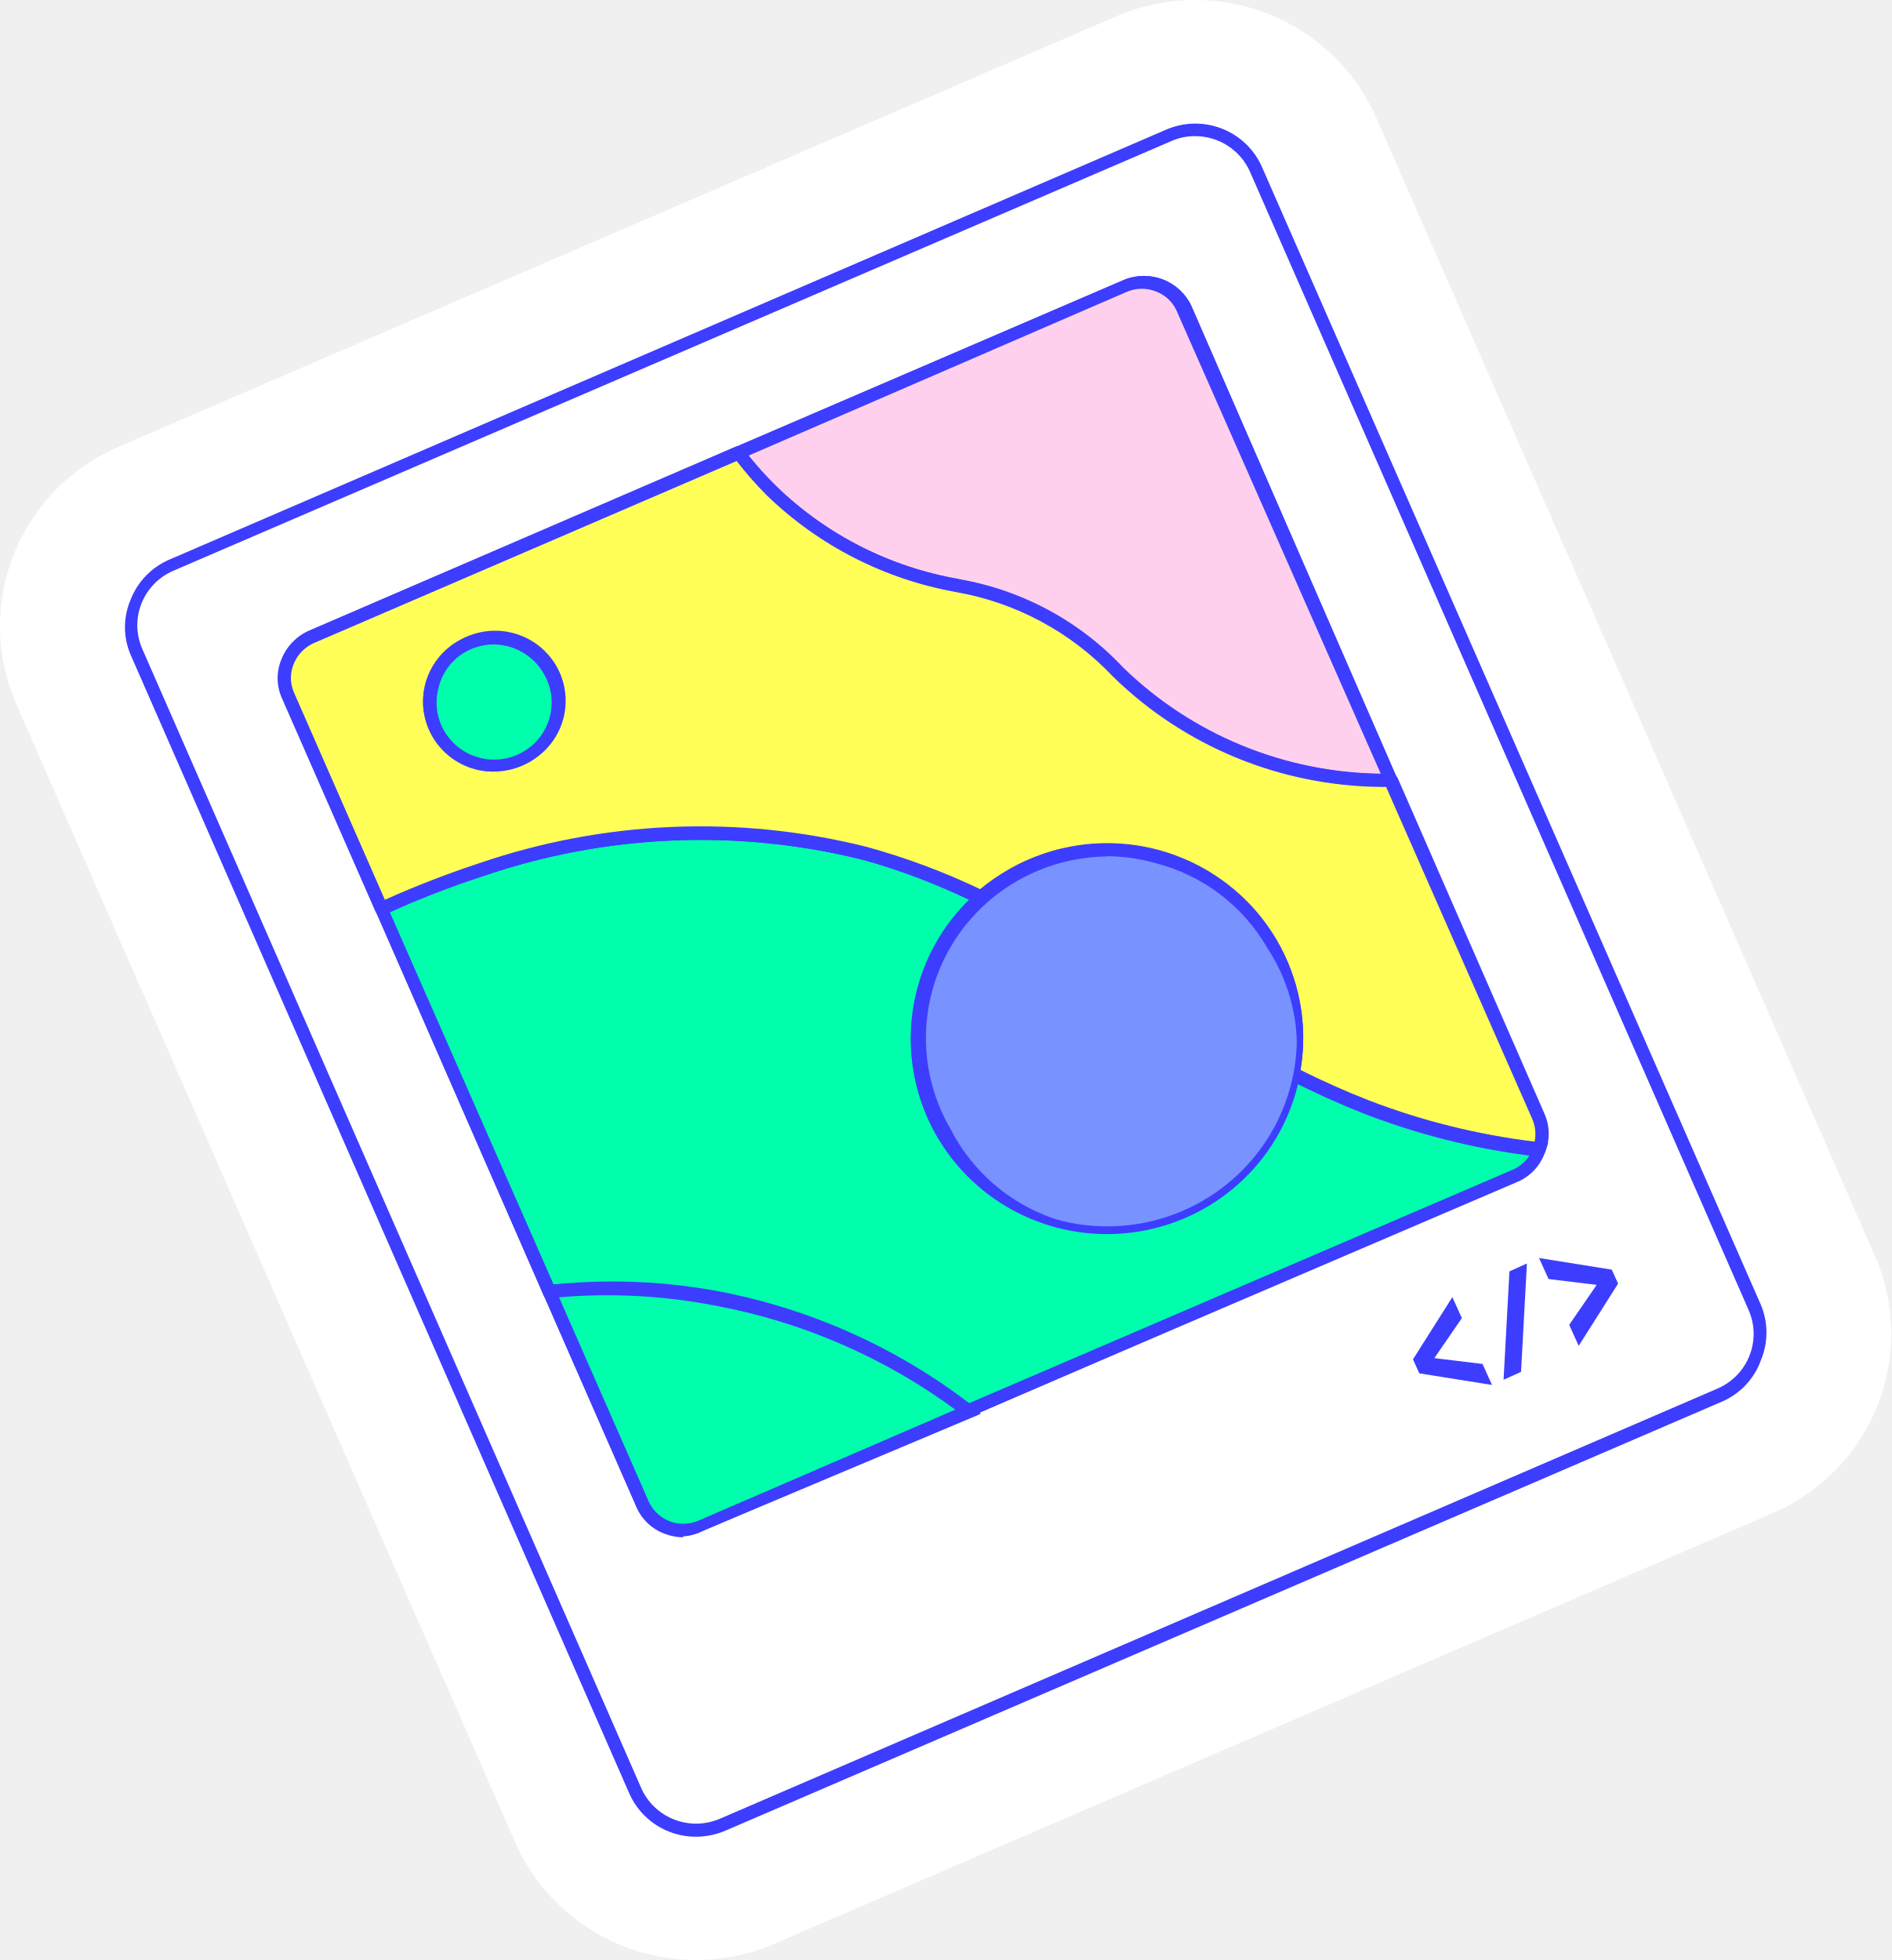
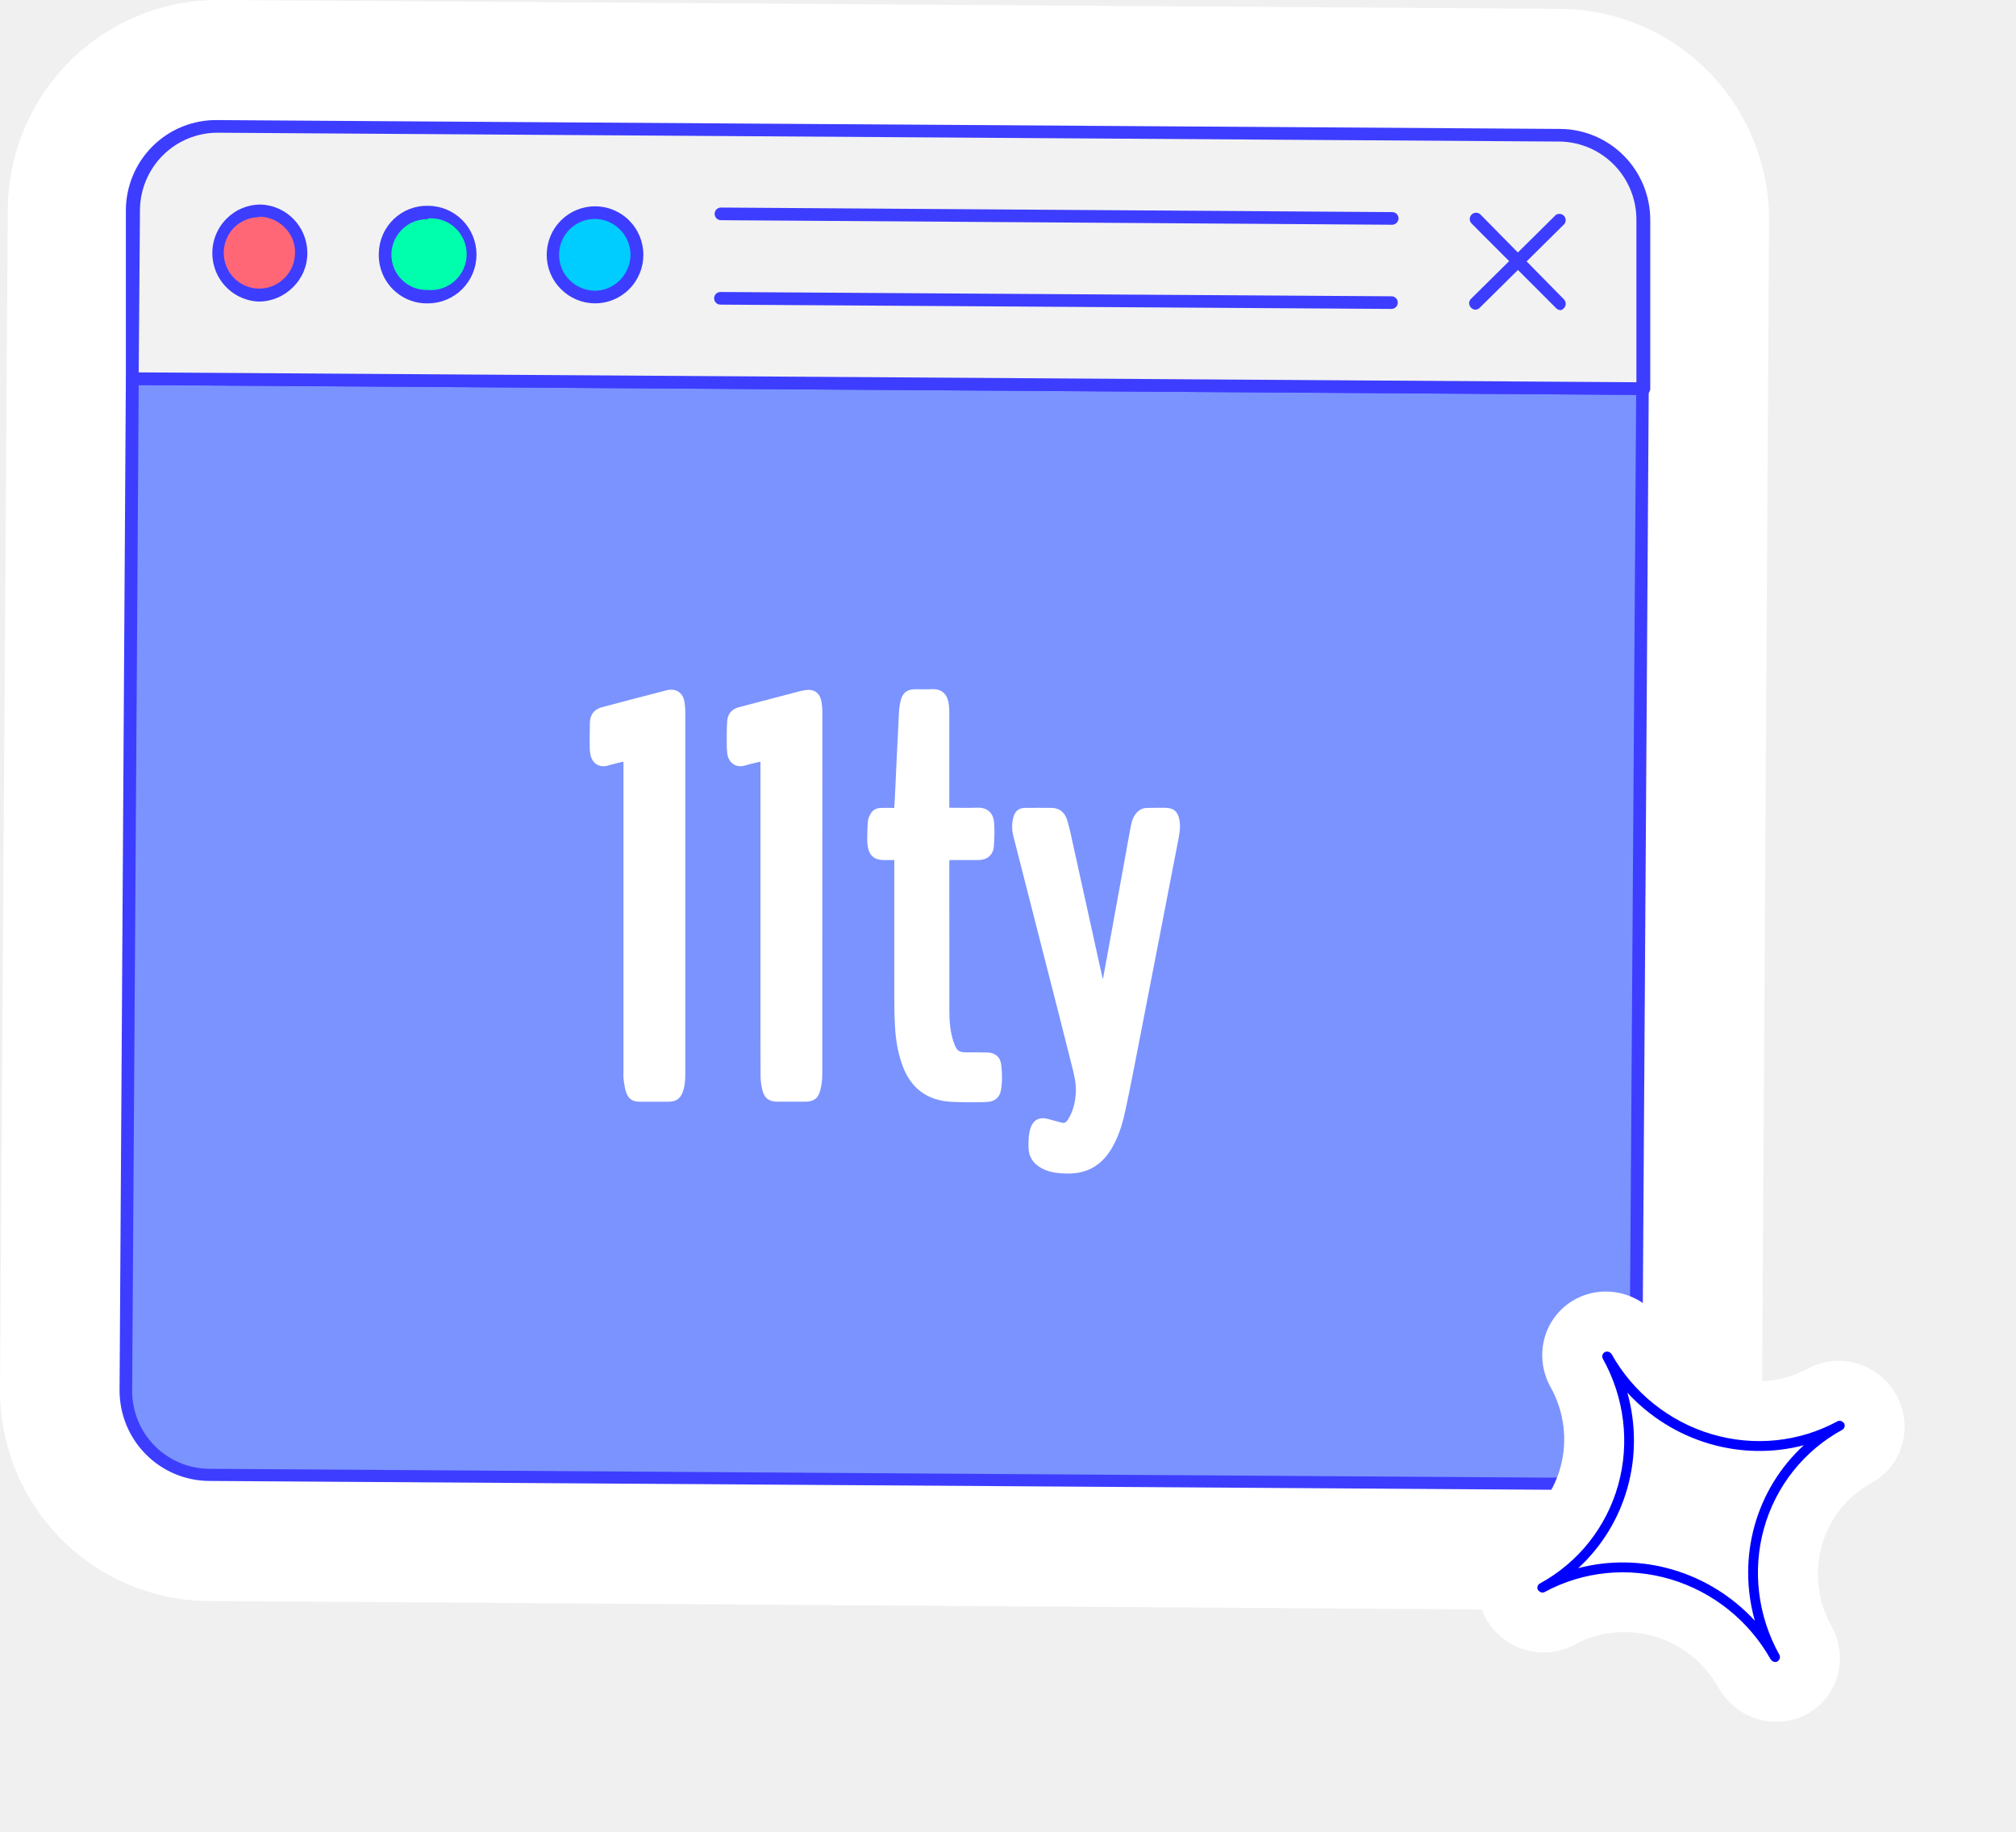
- <svg xmlns="http://www.w3.org/2000/svg" width="658" height="682" viewBox="0 0 658 682" fill="none">
-   <path d="M610.551 454.929L436.744 58.929C434.306 53.351 429.734 48.962 424.035 46.727C418.335 44.492 411.974 44.594 406.351 47.011L59.376 196.798C53.769 199.236 49.361 203.774 47.111 209.422C44.862 215.07 44.952 221.372 47.364 226.954L220.988 622.954C223.446 628.516 228.019 632.89 233.711 635.122C239.404 637.354 245.755 637.264 251.381 634.872L598.63 485.175C604.243 482.721 608.647 478.161 610.881 472.493C613.115 466.825 612.996 460.51 610.551 454.929ZM536.296 392.902C536.296 392.45 536.296 391.999 536.296 391.548C536.296 391.096 536.205 392.45 536.296 392.902ZM490.797 286.544L484.245 271.556L412.266 107.233L490.797 286.544ZM108.605 221.717L242.646 163.933L108.605 221.717C107.655 222.155 106.742 222.669 105.875 223.252C106.596 222.688 107.357 222.175 108.15 221.717H108.605ZM132.811 315.977L135.814 322.658L100.234 241.4L132.811 315.977ZM341.469 488.787L527.742 408.612C528.727 408.244 529.649 407.727 530.472 407.077C529.649 407.727 528.727 408.244 527.742 408.612L341.469 488.787ZM530.563 406.264C531.203 405.828 531.784 405.312 532.292 404.73C531.784 405.312 531.203 405.828 530.563 406.264ZM535.477 399.673C535.181 400.383 534.847 401.076 534.476 401.75C534.836 401.194 535.17 400.621 535.477 400.035V399.673ZM534.203 402.292C533.77 402.961 533.283 403.595 532.747 404.188C533.268 403.711 533.755 403.198 534.203 402.653V402.292ZM536.296 395.791C536.341 395.22 536.341 394.647 536.296 394.076C536.362 394.766 536.362 395.462 536.296 396.152V395.791ZM535.75 398.68C535.802 398.079 535.802 397.475 535.75 396.875C535.825 397.595 535.825 398.321 535.75 399.041V398.68Z" fill="white" />
-   <path d="M242.279 682C228.887 681.999 215.787 678.12 204.585 670.839C193.383 663.557 184.567 653.19 179.217 641.01L5.684 245.01C-1.568 228.451 -1.893 209.713 4.78 192.916C11.452 176.12 24.576 162.641 41.264 155.445L388.422 5.658C405.112 -1.546 424.002 -1.884 440.944 4.718C457.885 11.32 471.494 24.322 478.783 40.87L652.316 436.96C659.568 453.519 659.893 472.257 653.221 489.054C646.548 505.85 633.424 519.329 616.736 526.525L269.487 676.312C260.904 680.031 251.645 681.966 242.279 682V682ZM156.65 363.015L253.745 584.67L559.953 452.58L556.131 443.551C552.834 445.902 549.296 447.899 545.575 449.51V449.51L359.575 530.227C354.096 532.593 348.201 533.865 342.227 533.97C336.252 534.075 330.316 533.011 324.755 530.84C319.195 528.668 314.121 525.431 309.821 521.314C305.522 517.197 302.082 512.279 299.699 506.843C297.314 501.407 296.033 495.558 295.927 489.63C295.821 483.702 296.893 477.812 299.081 472.295C301.27 466.778 304.532 461.743 308.682 457.478C312.832 453.212 317.788 449.799 323.267 447.434L494.343 373.579C498.573 363.919 506.073 356.03 515.546 351.278L505.809 329.067C494.934 332.923 482.987 332.531 472.392 327.97C461.797 323.41 453.346 315.023 448.753 304.509L370.131 125.289C368.484 121.481 367.352 117.474 366.764 113.371L284.866 148.673C288.752 159.464 288.357 171.317 283.761 181.829C279.164 192.342 270.711 200.726 260.114 205.283L153.92 251.24L174.576 297.918L177.488 304.599C182.183 315.136 182.64 327.055 178.766 337.915C174.892 348.775 166.98 357.755 156.65 363.015V363.015Z" fill="white" />
-   <path d="M406.624 47.012L59.376 196.798C53.769 199.237 49.361 203.774 47.111 209.422C44.862 215.07 44.952 221.372 47.364 226.954L220.988 622.954C223.446 628.516 228.019 632.89 233.711 635.122C239.404 637.354 245.755 637.264 251.381 634.872L598.63 485.176C604.243 482.721 608.647 478.161 610.881 472.493C613.115 466.825 612.996 460.511 610.551 454.929L436.744 58.93C434.305 53.419 429.779 49.08 424.144 46.851C418.509 44.621 412.216 44.679 406.624 47.012V47.012ZM535.204 388.659C536.849 392.291 536.988 396.419 535.592 400.152C534.196 403.885 531.377 406.923 527.742 408.612L243.647 531.041C241.801 531.832 239.815 532.254 237.805 532.283C235.794 532.312 233.798 531.946 231.93 531.208C230.062 530.47 228.359 529.374 226.918 527.982C225.478 526.59 224.329 524.93 223.536 523.096L100.052 241.761C98.433 238.061 98.356 233.874 99.84 230.118C101.324 226.362 104.246 223.341 107.968 221.717L391.7 99.288C395.43 97.682 399.65 97.606 403.435 99.078C407.221 100.55 410.265 103.45 411.902 107.143L535.204 388.659Z" fill="white" />
-   <path d="M242.191 639.115C237.238 639.127 232.39 637.697 228.249 635C224.108 632.304 220.856 628.461 218.896 623.947L45.453 227.857C44.149 224.816 43.477 221.546 43.477 218.241C43.477 214.937 44.149 211.667 45.453 208.626C46.655 205.537 48.464 202.716 50.777 200.329C53.089 197.941 55.858 196.035 58.921 194.722L405.715 45.116C408.772 43.787 412.065 43.072 415.402 43.011C418.739 42.951 422.056 43.546 425.16 44.763C428.264 45.98 431.095 47.794 433.49 50.102C435.884 52.409 437.795 55.164 439.111 58.207L612.644 454.027C613.926 457.089 614.586 460.372 614.586 463.687C614.586 467.003 613.926 470.286 612.644 473.348C611.525 476.459 609.788 479.316 607.538 481.751C605.287 484.185 602.568 486.148 599.541 487.523L252.292 637.039C249.096 638.383 245.663 639.089 242.191 639.115ZM415.816 47.373C412.964 47.358 410.142 47.943 407.535 49.088V49.088L60.286 198.604C55.243 200.786 51.274 204.858 49.245 209.933C47.217 215.007 47.293 220.671 49.457 225.69L223.082 622.141C225.281 627.145 229.385 631.083 234.5 633.096C239.614 635.109 245.323 635.033 250.381 632.885L597.721 483.099C602.732 480.882 606.664 476.801 608.673 471.735C610.681 466.669 610.604 461.023 608.458 456.013L434.925 59.833C433.311 56.134 430.642 52.984 427.247 50.77C423.851 48.556 419.878 47.376 415.816 47.373ZM237.641 534.924C235.428 534.896 233.239 534.467 231.181 533.66C229.048 532.868 227.096 531.661 225.44 530.11C223.784 528.56 222.456 526.697 221.535 524.631L98.141 242.664C97.24 240.55 96.776 238.278 96.776 235.983C96.776 233.688 97.24 231.416 98.141 229.302C99.834 225.056 103.086 221.604 107.241 219.641L391.246 97.302C395.546 95.595 400.339 95.579 404.651 97.256C408.962 98.934 412.466 102.179 414.451 106.33L537.298 388.207C539.02 392.497 539.02 397.279 537.298 401.57C536.491 403.681 535.271 405.613 533.71 407.255C532.148 408.897 530.275 410.218 528.198 411.14L244.557 532.667C242.382 533.781 239.995 534.427 237.55 534.563L237.641 534.924ZM397.798 100.372C396.013 100.383 394.249 100.752 392.611 101.455L109.152 223.794C106.006 225.198 103.528 227.753 102.236 230.927C101.56 232.497 101.212 234.186 101.212 235.893C101.212 237.6 101.56 239.289 102.236 240.858L225.63 522.193C227.004 525.332 229.547 527.823 232.727 529.145C235.935 530.45 239.53 530.45 242.737 529.145L526.378 406.265C529.524 404.861 532.002 402.305 533.294 399.132C534.609 395.95 534.609 392.382 533.294 389.2V389.2L409.446 108.317C408.774 106.752 407.792 105.338 406.556 104.159C405.321 102.98 403.859 102.06 402.257 101.455C400.837 100.864 399.332 100.498 397.798 100.372V100.372Z" fill="#3D3DFF" />
-   <path d="M332.824 203.75C354.267 207.44 373.914 217.963 388.788 233.726C413.292 257.604 446.17 271.131 480.514 271.466H483.881L411.902 107.143C410.265 103.45 407.221 100.55 403.435 99.078C399.649 97.606 395.43 97.681 391.7 99.288L256.932 157.523C260.381 162.223 264.216 166.632 268.398 170.705C286.065 187.857 308.505 199.366 332.824 203.75V203.75Z" fill="#FFD0EE" />
-   <path d="M483.881 273.813H480.423C445.476 273.503 412.023 259.709 387.15 235.351C372.629 219.967 353.471 209.671 332.551 206.008V206.008C307.765 201.562 284.885 189.866 266.85 172.421C262.498 168.196 258.454 163.671 254.748 158.878C254.596 158.584 254.517 158.259 254.517 157.93C254.517 157.6 254.596 157.275 254.748 156.982C254.821 156.644 254.975 156.328 255.197 156.061C255.418 155.794 255.701 155.583 256.022 155.447L391.245 97.302C395.544 95.595 400.338 95.579 404.649 97.257C408.96 98.934 412.465 102.179 414.449 106.331L485.974 270.834C486.13 271.174 486.21 271.544 486.21 271.917C486.21 272.291 486.13 272.661 485.974 273.001C485.72 273.298 485.396 273.528 485.031 273.669C484.665 273.811 484.27 273.861 483.881 273.813V273.813ZM333.279 201.584C355.198 205.342 375.271 216.125 390.426 232.281C414.489 255.678 446.734 268.941 480.423 269.299L409.444 108.317C408.773 106.752 407.79 105.338 406.555 104.159C405.32 102.98 403.857 102.06 402.255 101.455C399.048 100.151 395.453 100.151 392.246 101.455L260.481 158.517C263.449 162.225 266.639 165.753 270.035 169.08C287.468 186.038 309.682 197.342 333.734 201.493L333.279 201.584Z" fill="#3D3DFF" />
-   <path d="M475.42 385.047C466.32 381.616 458.312 377.734 450.032 373.58C448.057 383.801 443.654 393.407 437.189 401.602C430.725 409.796 422.384 416.344 412.859 420.701C403.334 425.058 392.899 427.098 382.42 426.654C371.941 426.209 361.72 423.292 352.604 418.145C343.489 412.997 335.742 405.767 330.005 397.055C324.269 388.343 320.709 378.399 319.621 368.048C318.532 357.698 319.947 347.239 323.747 337.54C327.547 327.84 333.623 319.179 341.471 312.275C328.503 305.971 314.979 300.863 301.068 297.017C256.921 286.063 210.521 288.038 167.483 302.705C155.673 306.448 144.096 310.88 132.812 315.977L191.051 449.331C210.589 447.25 230.327 447.98 249.654 451.498C281.35 457.656 311.147 471.108 336.648 490.773L527.744 408.612C529.67 407.744 531.398 406.496 532.822 404.944C534.246 403.392 535.335 401.568 536.025 399.583C515.279 397.331 494.912 392.445 475.42 385.047V385.047Z" fill="#00FFAC" />
-   <path d="M336.645 493.392L335.644 492.579C310.38 473.121 280.862 459.822 249.469 453.756C230.219 450.115 210.532 449.323 191.048 451.408H189.41L129.897 315.165L131.899 314.172C143.277 308.973 154.944 304.421 166.843 300.538C210.248 285.661 257.088 283.684 301.611 294.85C315.666 298.742 329.34 303.879 342.469 310.199L345.563 311.734L343.015 313.991C335.413 320.648 329.523 329.009 325.834 338.38C322.144 347.75 320.763 357.859 321.804 367.866C322.846 377.873 326.279 387.489 331.82 395.914C337.361 404.339 344.849 411.33 353.661 416.305C362.474 421.281 372.356 424.097 382.486 424.521C392.616 424.944 402.702 422.962 411.904 418.739C421.107 414.516 429.161 408.175 435.396 400.242C441.631 392.309 445.868 383.014 447.754 373.129L448.3 370.24L451.029 371.594C460.129 376.109 468.137 379.72 476.236 382.88C495.374 390.355 515.41 395.332 535.84 397.687H538.661L537.66 400.396C536.919 402.597 535.728 404.623 534.162 406.348C532.597 408.072 530.689 409.458 528.56 410.418L336.645 493.392ZM213.07 445.901C225.496 445.901 237.895 447.05 250.106 449.332C281.797 455.381 311.622 468.708 337.191 488.245L526.376 406.987C528.728 405.955 530.721 404.26 532.109 402.111C512.382 399.568 493.04 394.656 474.507 387.485C467.136 384.596 459.674 381.255 451.575 377.282C449.14 387.506 444.341 397.026 437.557 405.092C430.773 413.157 422.191 419.546 412.49 423.753C402.789 427.96 392.234 429.87 381.66 429.332C371.086 428.794 360.784 425.822 351.567 420.652C342.351 415.482 334.473 408.255 328.557 399.543C322.641 390.831 318.849 380.873 317.481 370.456C316.113 360.039 317.206 349.449 320.674 339.524C324.143 329.598 329.891 320.61 337.464 313.269C325.491 307.517 313.038 302.805 300.246 299.184C256.551 288.295 210.606 290.271 168.026 304.872C156.998 308.447 146.182 312.637 135.63 317.422L192.595 446.894C199.42 446.262 206.245 445.901 213.07 445.901Z" fill="#3D3DFF" />
-   <path d="M249.744 451.408C230.382 447.911 210.613 447.211 191.05 449.332L223.445 523.096C224.238 524.93 225.387 526.59 226.828 527.982C228.268 529.374 229.971 530.47 231.839 531.208C233.707 531.946 235.704 532.312 237.714 532.283C239.725 532.254 241.71 531.832 243.556 531.041L336.647 490.773C311.181 471.089 281.416 457.606 249.744 451.408V451.408Z" fill="#00FFAC" />
-   <path d="M237.55 534.562C235.337 534.534 233.148 534.106 231.089 533.298C228.957 532.506 227.005 531.299 225.349 529.749C223.692 528.199 222.365 526.336 221.443 524.27L187.865 447.706H190.959C210.681 445.599 230.607 446.359 250.108 449.963C282.225 456.103 312.414 469.718 338.194 489.69L341.288 491.947L244.557 532.666C242.382 533.781 239.994 534.427 237.55 534.562V534.562ZM194.508 451.408L225.629 522.283C227.004 525.422 229.546 527.913 232.727 529.236C235.934 530.54 239.53 530.54 242.737 529.236L332.37 490.502C307.777 472.399 279.374 460.052 249.289 454.387C231.259 450.858 212.819 449.855 194.508 451.408V451.408Z" fill="#3D3DFF" />
-   <path d="M535.204 388.659L483.882 271.285H480.515C446.17 270.951 413.293 257.424 388.789 233.545C373.914 217.783 354.268 207.26 332.825 203.57C308.505 199.186 286.066 187.676 268.398 170.525C264.217 166.452 260.382 162.043 256.932 157.343L108.151 221.718C106.291 222.505 104.607 223.648 103.193 225.082C101.78 226.516 100.665 228.212 99.913 230.074C99.161 231.935 98.786 233.926 98.81 235.931C98.834 237.937 99.255 239.918 100.052 241.761L132.811 315.977C144.088 310.788 155.665 306.266 167.481 302.434C210.52 287.768 256.92 285.792 301.066 296.746C314.977 300.592 328.502 305.7 341.47 312.005C344.765 309.117 348.33 306.547 352.116 304.33C363.065 298.023 375.611 294.973 388.258 295.547C400.905 296.12 413.118 300.292 423.441 307.564C433.764 314.836 441.759 324.902 446.474 336.56C451.189 348.217 452.423 360.975 450.03 373.31C458.311 377.463 466.683 381.345 475.419 384.776C494.748 392.261 514.961 397.267 535.568 399.674C536.834 396.085 536.705 392.157 535.204 388.659ZM182.86 263.25C179.039 265.429 174.653 266.436 170.256 266.144C165.858 265.851 161.647 264.272 158.154 261.606C154.661 258.939 152.042 255.306 150.629 251.163C149.217 247.021 149.073 242.557 150.217 238.334C151.36 234.111 153.739 230.319 157.054 227.437C160.369 224.555 164.47 222.712 168.839 222.142C173.209 221.571 177.651 222.299 181.604 224.232C185.557 226.165 188.844 229.218 191.05 233.003C192.529 235.519 193.491 238.301 193.88 241.188C194.269 244.074 194.077 247.009 193.315 249.822C192.554 252.635 191.238 255.27 189.443 257.575C187.648 259.88 185.411 261.808 182.86 263.25V263.25Z" fill="#FFFF58" />
-   <path d="M535.57 402.202C514.742 399.819 494.312 394.781 474.783 387.214C466.684 383.964 458.312 380.262 449.212 375.747C448.778 375.497 448.432 375.12 448.221 374.668C448.009 374.216 447.943 373.71 448.029 373.219C450.597 360.22 448.982 346.748 443.414 334.708C437.846 322.668 428.606 312.669 416.999 306.122C405.392 299.576 392.005 296.813 378.73 298.225C365.455 299.637 352.962 305.152 343.018 313.991C342.637 314.232 342.195 314.36 341.744 314.36C341.292 314.36 340.85 314.232 340.47 313.991C327.547 307.845 314.084 302.888 300.249 299.184C256.554 288.295 210.609 290.271 168.028 304.872C156.303 308.672 144.816 313.164 133.631 318.325C133.363 318.46 133.067 318.53 132.767 318.53C132.466 318.53 132.17 318.46 131.902 318.325C131.608 318.25 131.337 318.104 131.115 317.899C130.892 317.694 130.725 317.437 130.628 317.151L97.96 242.664C97.059 240.55 96.595 238.278 96.595 235.983C96.595 233.688 97.059 231.416 97.96 229.302C99.653 225.056 102.905 221.604 107.06 219.641L255.842 155.447C256.314 155.26 256.835 155.229 257.327 155.359C257.819 155.489 258.255 155.773 258.572 156.169C262.014 160.737 265.785 165.052 269.855 169.08C287.288 186.038 309.502 197.342 333.554 201.493C355.473 205.252 375.546 216.035 390.701 232.191C414.787 255.662 447.12 268.934 480.88 269.208C482.882 269.208 485.43 269.208 486.249 270.653L537.571 388.026C539.257 392.168 539.257 396.796 537.571 400.938C537.38 401.304 537.093 401.615 536.742 401.837C536.39 402.059 535.986 402.184 535.57 402.202V402.202ZM452.488 372.317C460.86 376.47 468.595 379.901 476.239 382.88C494.798 390.013 514.177 394.835 533.932 397.236C534.48 394.596 534.194 391.853 533.113 389.381L482.245 273.813H480.425C445.478 273.503 412.025 259.708 387.152 235.351C372.631 219.967 353.473 209.671 332.553 206.007C307.767 201.562 284.887 189.865 266.852 172.421C263.073 168.651 259.547 164.64 256.297 160.412L109.153 223.794C106.007 225.198 103.529 227.753 102.237 230.927C101.561 232.496 101.213 234.186 101.213 235.892C101.213 237.599 101.561 239.289 102.237 240.858L133.904 313.088C144.624 308.282 155.589 304.032 166.754 300.358C210.16 285.48 257 283.503 301.523 294.669C315.102 298.398 328.319 303.324 341.016 309.386C344.113 306.815 347.432 304.519 350.934 302.524C366.586 293.512 385.205 291.036 402.696 295.642C420.187 300.247 435.119 311.556 444.207 327.083C452.2 340.741 455.129 356.742 452.488 372.317V372.317ZM171.759 268.486C169.61 268.483 167.47 268.21 165.39 267.674C160.706 266.426 156.5 263.831 153.3 260.216C150.1 256.601 148.05 252.127 147.408 247.358C146.766 242.589 147.56 237.738 149.691 233.417C151.822 229.095 155.195 225.495 159.384 223.072C165.012 219.946 171.654 219.141 177.875 220.832C184.096 222.522 189.398 226.573 192.635 232.108C195.873 237.643 196.786 244.22 195.179 250.418C193.572 256.616 189.572 261.938 184.044 265.236V265.236C180.308 267.37 176.071 268.491 171.759 268.486ZM171.759 224.245C168.242 224.268 164.792 225.202 161.75 226.954C159.499 228.269 157.534 230.017 155.972 232.094C154.41 234.172 153.28 236.537 152.65 239.053C151.747 242.223 151.654 245.567 152.378 248.782C153.102 251.998 154.62 254.984 156.797 257.472C158.974 259.96 161.74 261.872 164.847 263.035C167.954 264.199 171.303 264.577 174.594 264.136C177.885 263.695 181.013 262.449 183.698 260.51C186.383 258.571 188.539 256 189.973 253.028C191.407 250.057 192.073 246.778 191.912 243.487C191.75 240.196 190.767 236.997 189.049 234.177C187.274 231.163 184.737 228.662 181.689 226.92C178.64 225.178 175.186 224.256 171.668 224.245H171.759Z" fill="#3D3DFF" />
-   <path d="M442.293 328.437C437.95 320.995 432.173 314.476 425.29 309.25C418.408 304.024 410.555 300.195 402.18 297.982C393.806 295.768 385.074 295.214 376.483 296.349C367.892 297.485 359.612 300.289 352.113 304.601C348.327 306.818 344.762 309.388 341.467 312.276C332.12 320.493 325.315 331.173 321.844 343.075C318.373 354.977 318.378 367.613 321.858 379.512C325.339 391.412 332.151 402.087 341.505 410.297C350.858 418.507 362.368 423.914 374.696 425.89C387.024 427.866 399.665 426.33 411.148 421.46C422.631 416.59 432.485 408.587 439.565 398.38C446.645 388.173 450.659 376.182 451.142 363.8C451.625 351.419 448.556 339.156 442.293 328.437V328.437Z" fill="#7892FF" />
-   <path d="M385.333 428.927C371.47 428.968 357.924 424.819 346.496 417.033C335.068 409.247 326.301 398.193 321.361 385.342C316.422 372.491 315.543 358.452 318.843 345.093C322.143 331.734 329.464 319.689 339.834 310.56C343.278 307.603 346.995 304.973 350.935 302.705C366.587 293.693 385.206 291.217 402.697 295.822C420.188 300.428 435.12 311.737 444.208 327.263V327.263C450.215 337.55 453.387 349.224 453.404 361.112C453.422 373 450.285 384.683 444.309 394.987C438.332 405.291 429.727 413.852 419.359 419.81C408.99 425.767 397.223 428.912 385.242 428.927H385.333ZM385.333 298.01C374.186 298.099 363.258 301.089 353.64 306.68C344.022 312.272 336.052 320.27 330.526 329.875C324.999 339.48 322.11 350.356 322.146 361.416C322.183 372.476 325.144 383.333 330.734 392.902C334.652 400.564 340.104 407.352 346.756 412.853C353.408 418.354 361.12 422.451 369.422 424.894C377.724 427.338 386.441 428.076 395.04 427.064C403.639 426.052 411.94 423.312 419.435 419.009C426.93 414.707 433.463 408.933 438.634 402.042C443.804 395.15 447.504 387.284 449.508 378.926C451.511 370.567 451.776 361.891 450.286 353.427C448.796 344.964 445.582 336.891 440.841 329.701V329.701C436.681 322.508 431.118 316.209 424.478 311.171C417.838 306.133 410.254 302.457 402.167 300.358C396.632 298.786 390.908 297.966 385.151 297.92L385.333 298.01Z" fill="#3D3DFF" />
-   <path d="M171.665 266.229C183.978 266.229 193.959 256.326 193.959 244.109C193.959 231.892 183.978 221.989 171.665 221.989C159.352 221.989 149.37 231.892 149.37 244.109C149.37 256.326 159.352 266.229 171.665 266.229Z" fill="#00FFAC" />
-   <path d="M171.759 268.486C169.609 268.483 167.469 268.21 165.389 267.673C160.705 266.426 156.499 263.831 153.299 260.216C150.099 256.601 148.049 252.127 147.407 247.358C146.765 242.589 147.559 237.738 149.691 233.417C151.822 229.095 155.194 225.495 159.383 223.072C162.636 221.089 166.309 219.885 170.112 219.557C173.915 219.228 177.743 219.783 181.292 221.178C184.842 222.573 188.014 224.769 190.559 227.593C193.104 230.416 194.95 233.789 195.952 237.444C196.954 241.099 197.084 244.935 196.331 248.649C195.579 252.362 193.964 255.85 191.616 258.837C189.268 261.823 186.251 264.226 182.804 265.853C179.357 267.481 175.575 268.29 171.759 268.215V268.486ZM171.759 224.245C168.241 224.268 164.791 225.202 161.749 226.954C159.498 228.269 157.534 230.017 155.971 232.094C154.409 234.171 153.279 236.537 152.649 239.052C151.746 242.223 151.653 245.567 152.377 248.782C153.101 251.997 154.62 254.984 156.796 257.472C158.973 259.96 161.739 261.872 164.846 263.035C167.953 264.198 171.302 264.577 174.593 264.136C177.884 263.695 181.013 262.449 183.697 260.51C186.382 258.571 188.538 256 189.972 253.028C191.406 250.056 192.072 246.777 191.911 243.487C191.75 240.196 190.766 236.997 189.048 234.177C187.273 231.163 184.736 228.662 181.688 226.92C178.639 225.178 175.185 224.256 171.668 224.245H171.759Z" fill="#3D3DFF" />
-   <path d="M519.102 481.91L515.804 474.602L499.044 472.57L508.608 458.657L505.31 451.349L491.604 472.995L493.803 477.867L519.102 481.91Z" fill="#3D3DFF" />
-   <path d="M523.12 480.096L529.198 477.354L531.243 439.645L525.166 442.388L523.12 480.096Z" fill="#3D3DFF" />
-   <path d="M549.257 468.301L562.963 446.655L560.764 441.783L535.465 437.74L538.763 445.048L555.523 447.08L545.959 460.993L549.257 468.301Z" fill="#3D3DFF" />
+ <svg xmlns="http://www.w3.org/2000/svg" width="547" height="497" viewBox="0 0 547 497" fill="none">
+   <path d="M421.195 436.838L420.785 436.838L56.551 434.437C41.527 434.329 27.154 428.263 16.562 417.56C5.971 406.857 0.018 392.385 7.51385e-08 377.294L2.117 56.8C2.225 41.71 8.265 27.274 18.921 16.635C29.576 5.997 43.985 0.018 59.01 1.1725e-08L59.419 1.18064e-08L423.448 2.401C438.538 2.528 452.962 8.656 463.562 19.444C474.161 30.232 480.072 44.799 479.999 59.956L478.087 380.038C477.979 395.128 471.939 409.564 461.284 420.203C450.628 430.841 436.219 436.82 421.195 436.838V436.838ZM68.298 365.907L409.789 368.171L411.769 70.931L70.347 68.599L68.298 365.907Z" fill="white" />
+   <path d="M35.927 102.898L34.151 377.294C34.133 380.294 34.703 383.268 35.83 386.046C36.956 388.825 38.617 391.353 40.716 393.487C42.815 395.621 45.312 397.319 48.065 398.483C50.817 399.648 53.771 400.257 56.758 400.275L420.992 402.676C423.993 402.694 426.969 402.117 429.748 400.978C432.526 399.838 435.054 398.16 437.186 396.038C439.318 393.916 441.012 391.392 442.171 388.611C443.33 385.83 443.931 382.847 443.94 379.832L445.716 105.436L35.927 102.898Z" fill="#7B93FF" />
+   <path d="M421.193 404.254L56.754 401.853C50.293 401.817 44.109 399.213 39.553 394.611C34.997 390.01 32.44 383.784 32.44 377.294L34.148 102.899C34.148 102.444 34.328 102.008 34.648 101.686C34.968 101.364 35.402 101.184 35.855 101.184L445.644 103.859C446.097 103.859 446.531 104.04 446.851 104.361C447.171 104.683 447.351 105.119 447.351 105.574L445.576 379.97C445.555 383.203 444.899 386.401 443.645 389.38C442.391 392.358 440.563 395.058 438.268 397.325C433.713 401.813 427.573 404.304 421.193 404.254V404.254ZM37.631 104.476L35.855 377.294C35.837 380.069 36.363 382.82 37.404 385.39C38.444 387.961 39.979 390.3 41.92 392.275C43.86 394.249 46.169 395.821 48.715 396.899C51.26 397.978 53.992 398.542 56.754 398.56L421.057 400.961C426.612 400.961 431.942 398.754 435.883 394.821C439.824 390.888 442.056 385.55 442.092 379.97L443.936 107.152L37.631 104.476Z" fill="#3D3DFF" />
+   <path d="M446.054 59.75C446.081 56.744 445.517 53.763 444.395 50.976C443.273 48.19 441.614 45.654 439.514 43.512C437.414 41.371 434.913 39.667 432.157 38.498C429.4 37.329 426.44 36.718 423.447 36.7L59.145 34.3C56.158 34.281 53.197 34.854 50.431 35.986C47.665 37.117 45.148 38.785 43.023 40.893C40.899 43.002 39.208 45.51 38.049 48.274C36.889 51.039 36.283 54.006 36.265 57.006L36.265 102.761L446.054 105.437L446.054 59.75Z" fill="#F2F2F2" />
+   <path d="M445.715 107.152L35.926 104.476C35.485 104.495 35.053 104.342 34.721 104.047C34.39 103.753 34.186 103.341 34.151 102.898L34.151 57.143C34.15 53.883 34.796 50.656 36.05 47.649C37.305 44.642 39.142 41.916 41.456 39.63C43.77 37.344 46.514 35.544 49.528 34.334C52.542 33.125 55.766 32.53 59.011 32.584V32.584L423.45 34.986C429.935 35.058 436.129 37.701 440.684 42.339C445.238 46.978 447.782 53.235 447.764 59.75L447.764 105.437C447.769 105.694 447.717 105.949 447.611 106.183C447.504 106.417 447.347 106.624 447.15 106.789C446.953 106.953 446.722 107.072 446.474 107.134C446.225 107.197 445.966 107.203 445.715 107.152V107.152ZM37.634 101.046L444.008 103.722L444.008 59.681C444.027 54.141 441.887 48.814 438.045 44.839C434.202 40.865 428.964 38.559 423.45 38.415L59.148 36.014C56.385 35.996 53.646 36.525 51.087 37.57C48.528 38.615 46.199 40.157 44.233 42.106C42.267 44.055 40.702 46.374 39.629 48.931C38.555 51.487 37.993 54.231 37.975 57.006L37.634 101.046Z" fill="#3D3DFF" />
+   <path d="M70.346 80.124C76.645 80.124 81.752 74.995 81.752 68.668C81.752 62.341 76.645 57.212 70.346 57.212C64.047 57.212 58.94 62.341 58.94 68.668C58.94 74.995 64.047 80.124 70.346 80.124Z" fill="#FF6777" />
+   <path d="M70.348 81.839C67.785 81.766 65.299 80.939 63.198 79.462C61.098 77.984 59.475 75.92 58.53 73.526C57.585 71.131 57.36 68.511 57.882 65.989C58.405 63.468 59.652 61.155 61.469 59.338C62.678 58.118 64.115 57.151 65.697 56.491C67.279 55.832 68.976 55.494 70.69 55.497V55.497C74.084 55.603 77.305 57.028 79.675 59.472C82.044 61.916 83.377 65.188 83.393 68.599V68.599C83.408 70.338 83.07 72.062 82.401 73.665C81.732 75.269 80.745 76.72 79.5 77.928C77.075 80.382 73.79 81.785 70.348 81.839ZM70.348 58.926C67.793 58.931 65.341 59.94 63.518 61.739C61.717 63.564 60.706 66.029 60.706 68.599C60.706 71.169 61.717 73.634 63.518 75.459C64.413 76.363 65.478 77.081 66.65 77.571C67.822 78.06 69.079 78.312 70.348 78.312C71.618 78.312 72.875 78.06 74.047 77.571C75.219 77.081 76.283 76.363 77.178 75.459C78.086 74.565 78.808 73.497 79.3 72.319C79.793 71.141 80.047 69.877 80.046 68.599C80.079 67.323 79.848 66.054 79.365 64.873C78.883 63.692 78.162 62.625 77.246 61.739C75.446 59.89 72.991 58.83 70.416 58.789L70.348 58.926Z" fill="#3D3DFF" />
+   <path d="M115.834 80.398C122.134 80.398 127.24 75.269 127.24 68.942C127.24 62.615 122.134 57.486 115.834 57.486C109.535 57.486 104.428 62.615 104.428 68.942C104.428 75.269 109.535 80.398 115.834 80.398Z" fill="#00FFAC" />
+   <path d="M116.106 82.319C114.317 82.359 112.539 82.028 110.883 81.348C109.227 80.668 107.727 79.653 106.478 78.366C105.229 77.08 104.257 75.548 103.622 73.868C102.987 72.188 102.703 70.394 102.788 68.599C102.878 65.136 104.329 61.849 106.825 59.458C109.321 57.067 112.658 55.766 116.106 55.84V55.84C119.602 55.84 122.955 57.234 125.427 59.717C127.899 62.2 129.288 65.568 129.288 69.079C129.288 72.591 127.899 75.958 125.427 78.441C122.955 80.924 119.602 82.319 116.106 82.319ZM116.106 59.475C113.602 59.417 111.172 60.334 109.326 62.035C107.48 63.736 106.361 66.088 106.203 68.599C106.136 69.929 106.345 71.259 106.817 72.504C107.289 73.749 108.014 74.882 108.945 75.83C109.876 76.778 110.994 77.522 112.227 78.013C113.46 78.504 114.781 78.732 116.106 78.683V78.683C117.444 78.796 118.79 78.629 120.06 78.193C121.33 77.756 122.495 77.06 123.483 76.147C124.471 75.235 125.26 74.126 125.8 72.892C126.339 71.658 126.618 70.324 126.618 68.976C126.618 67.628 126.339 66.295 125.8 65.061C125.26 63.826 124.471 62.718 123.483 61.805C122.495 60.893 121.33 60.197 120.06 59.76C118.79 59.324 117.444 59.157 116.106 59.27L116.106 59.475Z" fill="#3D3DFF" />
+   <path d="M161.387 80.741C167.686 80.741 172.793 75.612 172.793 69.285C172.793 62.958 167.686 57.829 161.387 57.829C155.088 57.829 149.981 62.958 149.981 69.285C149.981 75.612 155.088 80.741 161.387 80.741Z" fill="#00CDFF" />
+   <path d="M161.385 82.319C159.652 82.305 157.939 81.946 156.344 81.263C154.75 80.58 153.306 79.587 152.097 78.34C150.891 77.123 149.938 75.677 149.294 74.088C148.649 72.498 148.325 70.796 148.34 69.079C148.358 65.598 149.748 62.265 152.205 59.81C154.662 57.355 157.987 55.977 161.453 55.977V55.977C164.931 55.977 168.267 57.364 170.726 59.834C173.185 62.304 174.567 65.654 174.567 69.148C174.567 72.641 173.185 75.991 170.726 78.461C168.267 80.931 164.931 82.319 161.453 82.319L161.385 82.319ZM161.385 59.407C158.825 59.406 156.368 60.423 154.551 62.235C152.735 64.047 151.705 66.507 151.687 69.079C151.674 70.352 151.915 71.615 152.396 72.793C152.877 73.972 153.588 75.041 154.487 75.939C156.296 77.776 158.745 78.834 161.317 78.889V78.889C162.583 78.894 163.839 78.648 165.011 78.166C166.183 77.683 167.248 76.973 168.147 76.076C169.975 74.259 171.029 71.799 171.083 69.216C171.084 66.638 170.073 64.163 168.271 62.328C166.469 60.492 164.02 59.443 161.453 59.407L161.385 59.407Z" fill="#3D3DFF" />
+   <path d="M423.449 84.171C422.985 84.15 422.546 83.954 422.22 83.622L399.272 60.641C398.955 60.314 398.78 59.873 398.787 59.417C398.793 58.96 398.98 58.525 399.306 58.206C399.632 57.888 400.07 57.712 400.525 57.719C400.98 57.725 401.413 57.913 401.73 58.24L424.337 81.221C424.65 81.542 424.825 81.973 424.825 82.421C424.825 82.87 424.65 83.301 424.337 83.622C424.1 83.887 423.792 84.078 423.449 84.171V84.171Z" fill="#3D3DFF" />
+   <path d="M400.363 84.034C400.132 84.031 399.904 83.98 399.692 83.886C399.481 83.792 399.291 83.655 399.134 83.485C398.97 83.331 398.84 83.145 398.751 82.939C398.662 82.732 398.616 82.509 398.616 82.284C398.616 82.059 398.662 81.837 398.751 81.63C398.84 81.424 398.97 81.238 399.134 81.084L422.082 58.378C422.411 58.13 422.817 58.01 423.227 58.039C423.637 58.068 424.023 58.245 424.314 58.537C424.604 58.829 424.78 59.216 424.809 59.628C424.839 60.04 424.719 60.448 424.472 60.779L401.524 83.485C401.223 83.812 400.806 84.009 400.363 84.034V84.034Z" fill="#3D3DFF" />
+   <path d="M377.76 60.985L195.609 59.75C195.156 59.75 194.722 59.569 194.401 59.248C194.081 58.926 193.901 58.49 193.901 58.035C193.901 57.58 194.081 57.144 194.401 56.822C194.722 56.501 195.156 56.32 195.609 56.32L377.76 57.555C378.213 57.555 378.647 57.736 378.967 58.057C379.288 58.379 379.467 58.815 379.467 59.27C379.451 59.719 379.265 60.146 378.949 60.464C378.632 60.782 378.207 60.968 377.76 60.985V60.985Z" fill="#3D3DFF" />
+   <path d="M377.554 83.828L195.471 82.662C195.018 82.662 194.584 82.481 194.264 82.159C193.943 81.838 193.763 81.401 193.763 80.947C193.763 80.492 193.943 80.056 194.264 79.734C194.584 79.412 195.018 79.232 195.471 79.232L377.622 80.398C378.063 80.416 378.48 80.604 378.785 80.924C379.091 81.243 379.261 81.67 379.261 82.113C379.261 82.568 379.081 83.004 378.761 83.326C378.441 83.647 378.007 83.828 377.554 83.828Z" fill="#3D3DFF" />
+   <path d="M299.259 265.673C299.711 263.2 300.135 260.869 300.56 258.54C301.941 250.961 303.322 243.382 304.702 235.804C305.404 231.952 306.081 228.095 306.806 224.248C307.086 222.762 307.526 221.334 308.691 220.241C309.314 219.623 310.148 219.263 311.025 219.235C312.719 219.189 314.415 219.196 316.112 219.196C318.472 219.196 319.63 220.241 320.033 222.567C320.379 224.564 319.979 226.487 319.606 228.416C317.628 238.637 315.648 248.858 313.665 259.079C311.735 269.029 309.801 278.98 307.864 288.929C306.993 293.372 306.13 297.818 305.138 302.235C304.4 305.522 303.344 308.72 301.611 311.645C298.954 316.13 295.058 318.483 289.785 318.439C287.331 318.42 284.908 318.224 282.696 317.04C280.442 315.83 279.101 314.015 279.067 311.362C279.044 309.622 279.05 307.889 279.584 306.205C280.3 303.944 281.893 303.034 284.182 303.587C284.691 303.714 285.199 303.859 285.708 303.996C286.484 304.207 287.261 304.415 288.035 304.632C288.74 304.828 289.225 304.608 289.64 303.985C291.196 301.649 291.786 299.042 291.905 296.289C292.009 293.818 291.396 291.448 290.805 289.093C288.045 278.117 285.255 267.149 282.435 256.189C279.939 246.39 277.439 236.595 274.933 226.803C274.491 225.09 274.519 223.289 275.013 221.59C275.446 220.087 276.45 219.259 278.018 219.229C280.453 219.182 282.892 219.199 285.328 219.216C287.579 219.23 288.972 220.545 289.612 222.712C290.293 225.021 290.756 227.395 291.279 229.748C293.883 241.523 296.481 253.3 299.072 265.078C299.112 265.227 299.167 265.378 299.259 265.673Z" fill="white" />
+   <path d="M242.656 233.376C241.586 233.376 240.621 233.391 239.645 233.376C237.229 233.331 235.83 232.104 235.462 229.717C235.359 229.113 235.306 228.501 235.302 227.888C235.328 226.195 235.335 224.499 235.489 222.817C235.554 222.111 235.89 221.389 236.252 220.759C236.831 219.75 237.812 219.28 238.956 219.233C240.16 219.19 241.372 219.223 242.643 219.223C242.7 218.255 242.761 217.356 242.805 216.456C243.171 208.753 243.515 201.05 243.913 193.348C243.962 192.125 244.154 190.911 244.484 189.733C245.029 187.889 246.265 187.062 248.172 187.028C249.718 187.001 251.268 187.079 252.812 187.008C255.955 186.863 257.168 188.827 257.446 191.204C257.536 192.046 257.579 192.893 257.573 193.741C257.582 201.941 257.582 210.142 257.573 218.342V219.185H258.298C260.544 219.185 262.793 219.26 265.037 219.168C268.385 219.031 269.615 221.054 269.752 223.46C269.866 225.552 269.831 227.649 269.645 229.735C269.443 232.033 267.836 233.35 265.521 233.366C263.085 233.382 260.647 233.366 258.211 233.366C258.024 233.366 257.839 233.382 257.608 233.394C257.596 233.631 257.575 233.836 257.575 234.041C257.575 247.435 257.58 260.829 257.589 274.223C257.589 277.215 257.814 280.189 258.852 283.043C259.64 285.204 260.124 285.559 262.438 285.563C264.238 285.563 266.04 285.549 267.841 285.591C270.002 285.643 271.401 286.77 271.656 288.913C271.94 291.246 271.986 293.609 271.565 295.94C271.26 297.635 270.039 298.767 268.332 298.964C267.426 299.058 266.516 299.096 265.605 299.078C262.98 299.061 260.344 299.14 257.729 298.951C251.498 298.501 247.23 295.287 244.992 289.453C243.654 285.963 243.049 282.305 242.839 278.595C242.683 275.805 242.653 273 242.648 270.202C242.64 258.239 242.642 246.273 242.656 234.305V233.376Z" fill="white" />
+   <path d="M169.158 206.668C167.697 207.033 166.332 207.315 165.003 207.72C162.503 208.483 160.611 207.01 160.184 204.692C160.068 204.068 160.007 203.434 160.003 202.799C160.003 200.531 159.98 198.264 160.059 196C160.132 193.904 161.253 192.461 163.269 191.922C169.156 190.341 175.051 188.8 180.952 187.297C183.461 186.661 185.383 188.022 185.741 190.579C185.871 191.479 185.939 192.388 185.943 193.297C185.954 225.887 185.954 258.477 185.943 291.066C185.943 292.697 185.898 294.327 185.394 295.905C184.695 298.099 183.535 298.957 181.23 298.957C178.686 298.957 176.143 298.957 173.6 298.957C171.693 298.957 170.538 298.25 169.913 296.451C169.54 295.387 169.385 294.236 169.228 293.11C169.12 292.34 169.166 291.545 169.166 290.762C169.166 263.067 169.166 235.372 169.166 207.678L169.158 206.668Z" fill="white" />
+   <path d="M206.335 206.665C204.901 207.022 203.531 207.301 202.2 207.712C199.603 208.506 197.649 206.909 197.327 204.454C197.207 203.381 197.159 202.302 197.183 201.223C197.192 199.315 197.162 197.408 197.327 195.512C197.492 193.616 198.643 192.388 200.495 191.897C205.835 190.481 211.176 189.08 216.516 187.693C217.471 187.445 218.462 187.207 219.441 187.197C221.268 187.178 222.516 188.353 222.874 190.31C223.039 191.206 223.124 192.114 223.129 193.025C223.14 225.809 223.135 258.593 223.116 291.377C223.112 292.876 222.931 294.37 222.576 295.827C222.022 298.079 220.734 298.944 218.417 298.944H210.97C208.715 298.944 207.46 298.084 206.891 295.904C206.558 294.659 206.381 293.377 206.363 292.089C206.316 283.591 206.335 275.093 206.335 266.595C206.335 246.928 206.335 227.261 206.335 207.593V206.665Z" fill="white" />
+   <path d="M436.026 368.039C439.024 373.396 440.948 379.269 441.689 385.324C442.431 391.38 441.974 397.497 440.345 403.328C438.717 409.159 435.948 414.589 432.198 419.307C428.448 424.025 423.79 427.939 418.49 430.825V430.825C423.787 427.934 429.623 426.127 435.665 425.507C441.706 424.888 447.834 425.467 453.699 427.213C459.564 428.959 465.05 431.838 469.845 435.683C474.639 439.529 478.647 444.267 481.64 449.626V449.626C478.642 444.269 476.718 438.396 475.976 432.34C475.235 426.285 475.692 420.167 477.321 414.337C478.949 408.506 481.718 403.076 485.468 398.358C489.218 393.64 493.876 389.726 499.176 386.84V386.84C493.879 389.731 488.043 391.538 482.001 392.158C475.96 392.777 469.832 392.198 463.967 390.452C458.102 388.705 452.616 385.827 447.821 381.982C443.027 378.136 439.019 373.398 436.026 368.039V368.039Z" fill="white" />
+   <path d="M436.026 368.039C439.024 373.396 440.948 379.269 441.689 385.324C442.431 391.38 441.974 397.497 440.345 403.328C438.717 409.159 435.948 414.589 432.198 419.307C428.448 424.025 423.79 427.939 418.49 430.825V430.825C423.787 427.934 429.623 426.127 435.665 425.507C441.706 424.888 447.834 425.467 453.699 427.213C459.564 428.959 465.05 431.838 469.845 435.683C474.639 439.529 478.647 444.267 481.64 449.626V449.626C478.642 444.269 476.718 438.396 475.976 432.34C475.235 426.285 475.692 420.167 477.321 414.337C478.949 408.506 481.718 403.076 485.468 398.358C489.218 393.64 493.876 389.726 499.176 386.84V386.84C493.879 389.731 488.043 391.538 482.001 392.158C475.96 392.777 469.832 392.198 463.967 390.452C458.102 388.705 452.616 385.827 447.821 381.982C443.027 378.136 439.019 373.398 436.026 368.039V368.039Z" fill="white" />
+   <path d="M482.57 450.556L482.299 450.827C482.049 450.959 481.762 451.007 481.48 450.964C481.197 450.921 480.934 450.789 480.729 450.587C480.625 450.507 480.532 450.414 480.452 450.311C474.575 439.814 464.824 431.991 453.334 428.555C441.844 425.118 429.551 426.349 419.148 431.976C418.9 432.114 418.612 432.165 418.328 432.122C418.044 432.078 417.78 431.943 417.578 431.736C417.474 431.657 417.381 431.564 417.302 431.46C417.215 431.306 417.16 431.137 417.14 430.963C417.12 430.789 417.135 430.613 417.185 430.447C417.234 430.28 417.317 430.126 417.428 429.993C417.539 429.86 417.676 429.751 417.831 429.673C428.223 424.004 435.857 414.395 439.055 402.958C442.253 391.521 440.754 379.19 434.887 368.675C434.745 368.395 434.704 368.076 434.772 367.773C434.839 367.471 435.01 367.203 435.256 367.017C435.502 366.83 435.807 366.737 436.119 366.753C436.43 366.769 436.728 366.893 436.962 367.103C437.065 367.183 437.158 367.276 437.239 367.38C443.107 377.879 452.855 385.705 464.344 389.137C475.833 392.57 488.124 391.33 498.517 385.689C498.766 385.551 499.054 385.5 499.338 385.544C499.622 385.587 499.885 385.722 500.088 385.929C500.192 386.008 500.285 386.101 500.364 386.205C500.529 386.518 500.566 386.88 500.467 387.214C500.368 387.548 500.141 387.827 499.835 387.992C489.449 393.668 481.822 403.277 478.624 414.711C475.427 426.146 476.921 438.473 482.778 448.99C482.921 449.241 482.978 449.531 482.94 449.814C482.903 450.097 482.772 450.358 482.57 450.556V450.556ZM428.217 425.522C436.657 423.303 445.592 423.46 454.044 425.977C462.497 428.493 470.141 433.272 476.141 439.79C473.75 431.31 473.724 422.381 476.067 413.982C478.41 405.583 483.031 398.036 489.424 392.168C480.991 394.381 472.065 394.221 463.622 391.705C455.179 389.188 447.543 384.413 441.55 377.9C443.923 386.386 443.935 395.313 441.584 403.711C439.233 412.108 434.609 419.652 428.217 425.522V425.522Z" fill="#0000FF" />
+   <path d="M494.208 462.194C493.054 463.359 491.73 464.344 490.28 465.116C486.96 466.922 483.121 467.59 479.34 467.018C475.56 466.446 472.043 464.665 469.319 461.944C468.136 460.764 467.118 459.431 466.293 457.981C464.448 454.651 461.968 451.707 458.996 449.319C456.025 446.932 452.621 445.148 448.982 444.07C445.342 442.984 441.538 442.623 437.788 443.008C434.038 443.393 430.416 444.517 427.13 446.315C423.809 448.121 419.97 448.789 416.19 448.217C412.41 447.645 408.893 445.864 406.169 443.143C404.98 441.965 403.969 440.622 403.167 439.156C402.029 437.121 401.298 434.891 401.016 432.591C400.735 430.292 400.908 427.968 401.526 425.754C402.143 423.539 403.194 421.477 404.618 419.684C406.041 417.892 407.809 416.404 409.821 415.307C416.454 411.688 421.327 405.554 423.367 398.253C425.407 390.952 424.45 383.082 420.704 376.37C418.631 372.638 417.958 368.311 418.809 364.181C419.659 360.052 421.976 356.398 425.335 353.889C428.693 351.379 432.868 350.183 437.094 350.519C441.32 350.855 445.314 352.701 448.344 355.719C449.527 356.898 450.545 358.232 451.37 359.681C453.221 363.009 455.705 365.952 458.677 368.34C461.65 370.729 465.053 372.516 468.691 373.6C472.33 374.684 476.132 375.043 479.88 374.657C483.629 374.27 487.249 373.146 490.533 371.348C493.853 369.541 497.692 368.874 501.472 369.446C505.253 370.018 508.769 371.799 511.494 374.52C512.683 375.697 513.694 377.041 514.495 378.507C515.634 380.541 516.365 382.772 516.646 385.071C516.928 387.371 516.755 389.694 516.137 391.909C515.519 394.124 514.468 396.186 513.045 397.978C511.622 399.771 509.853 401.258 507.841 402.355C501.208 405.975 496.336 412.109 494.296 419.409C492.255 426.71 493.213 434.581 496.959 441.292C498.833 444.65 499.577 448.503 499.081 452.272C498.585 456.042 496.875 459.523 494.208 462.194V462.194ZM456.777 409.98C457.85 410.265 458.899 410.574 459.972 410.908C460.21 409.865 460.499 408.823 460.837 407.781C460.287 407.626 459.764 407.497 459.239 407.317L457.641 406.754L456.777 409.98Z" fill="white" />
+   <path d="M436.026 368.039C439.024 373.396 440.948 379.269 441.689 385.324C442.431 391.38 441.974 397.497 440.345 403.328C438.717 409.159 435.948 414.589 432.198 419.307C428.448 424.025 423.79 427.939 418.49 430.825V430.825C423.787 427.934 429.623 426.127 435.665 425.507C441.706 424.888 447.834 425.467 453.699 427.213C459.564 428.959 465.05 431.838 469.845 435.683C474.639 439.529 478.647 444.267 481.64 449.626V449.626C478.642 444.269 476.718 438.396 475.976 432.34C475.235 426.285 475.692 420.167 477.321 414.337C478.949 408.506 481.718 403.076 485.468 398.358C489.218 393.64 493.876 389.726 499.176 386.84V386.84C493.879 389.731 488.043 391.538 482.001 392.158C475.96 392.777 469.832 392.198 463.967 390.452C458.102 388.705 452.616 385.827 447.821 381.982C443.027 378.136 439.019 373.398 436.026 368.039V368.039Z" fill="white" />
+   <path d="M482.57 450.556L482.299 450.827C482.049 450.959 481.762 451.007 481.48 450.964C481.197 450.921 480.934 450.789 480.729 450.587C480.625 450.507 480.532 450.414 480.452 450.311C474.575 439.814 464.824 431.991 453.334 428.555C441.844 425.118 429.551 426.349 419.148 431.976C418.9 432.114 418.612 432.165 418.328 432.122C418.044 432.078 417.78 431.943 417.578 431.736C417.474 431.657 417.381 431.564 417.302 431.46C417.215 431.306 417.16 431.137 417.14 430.963C417.12 430.789 417.135 430.613 417.185 430.447C417.234 430.28 417.317 430.126 417.428 429.993C417.539 429.86 417.676 429.751 417.831 429.673C428.223 424.004 435.857 414.395 439.055 402.958C442.253 391.521 440.754 379.19 434.887 368.675C434.745 368.395 434.704 368.076 434.772 367.773C434.839 367.471 435.01 367.203 435.256 367.017C435.502 366.83 435.807 366.737 436.119 366.753C436.43 366.769 436.728 366.893 436.962 367.103C437.065 367.183 437.158 367.276 437.239 367.38C443.107 377.879 452.855 385.705 464.344 389.137C475.833 392.57 488.124 391.33 498.517 385.689C498.766 385.551 499.054 385.5 499.338 385.544C499.622 385.587 499.885 385.722 500.088 385.929C500.192 386.008 500.285 386.101 500.364 386.205C500.529 386.518 500.566 386.88 500.467 387.214C500.368 387.548 500.141 387.827 499.835 387.992C489.449 393.668 481.822 403.277 478.624 414.711C475.427 426.146 476.921 438.473 482.778 448.99C482.921 449.241 482.978 449.531 482.94 449.814C482.903 450.097 482.772 450.358 482.57 450.556V450.556ZM428.217 425.522C436.657 423.303 445.592 423.46 454.044 425.977C462.497 428.493 470.141 433.272 476.141 439.79C473.75 431.31 473.724 422.381 476.067 413.982C478.41 405.583 483.031 398.036 489.424 392.168C480.991 394.381 472.065 394.221 463.622 391.705C455.179 389.188 447.543 384.413 441.55 377.9C443.923 386.386 443.935 395.313 441.584 403.711C439.233 412.108 434.609 419.652 428.217 425.522V425.522Z" fill="#0000FF" />
</svg>
